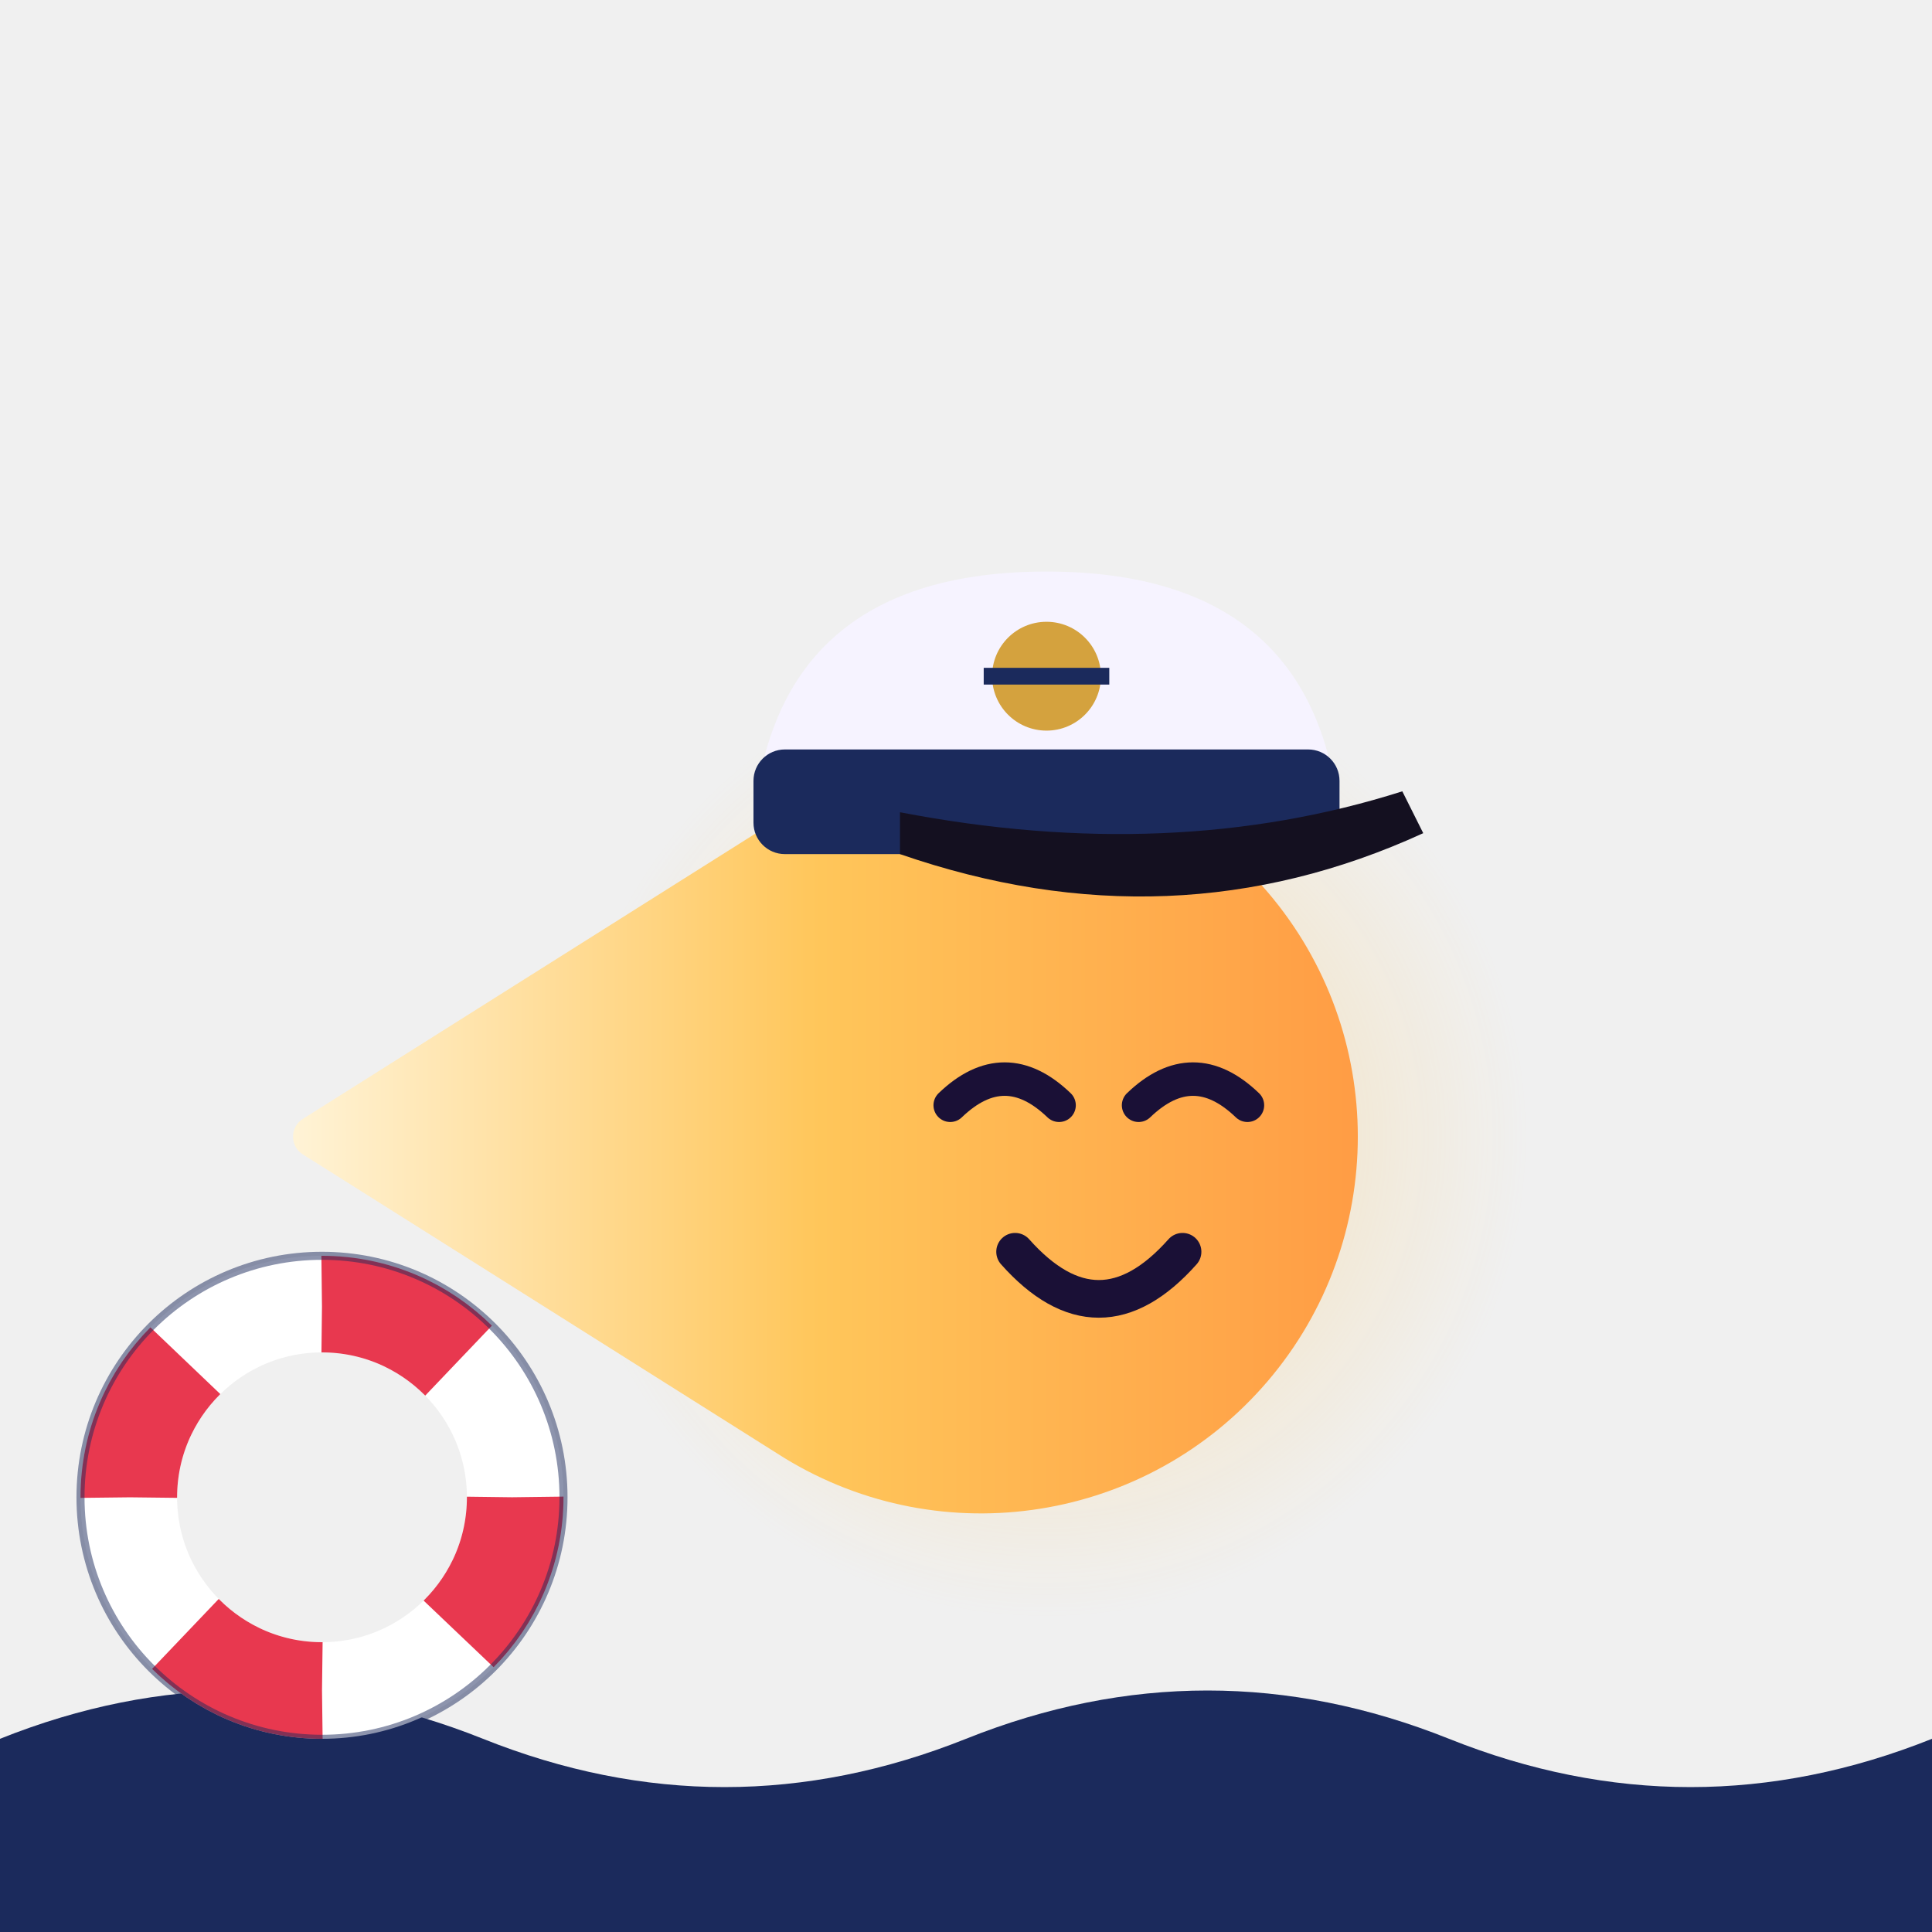
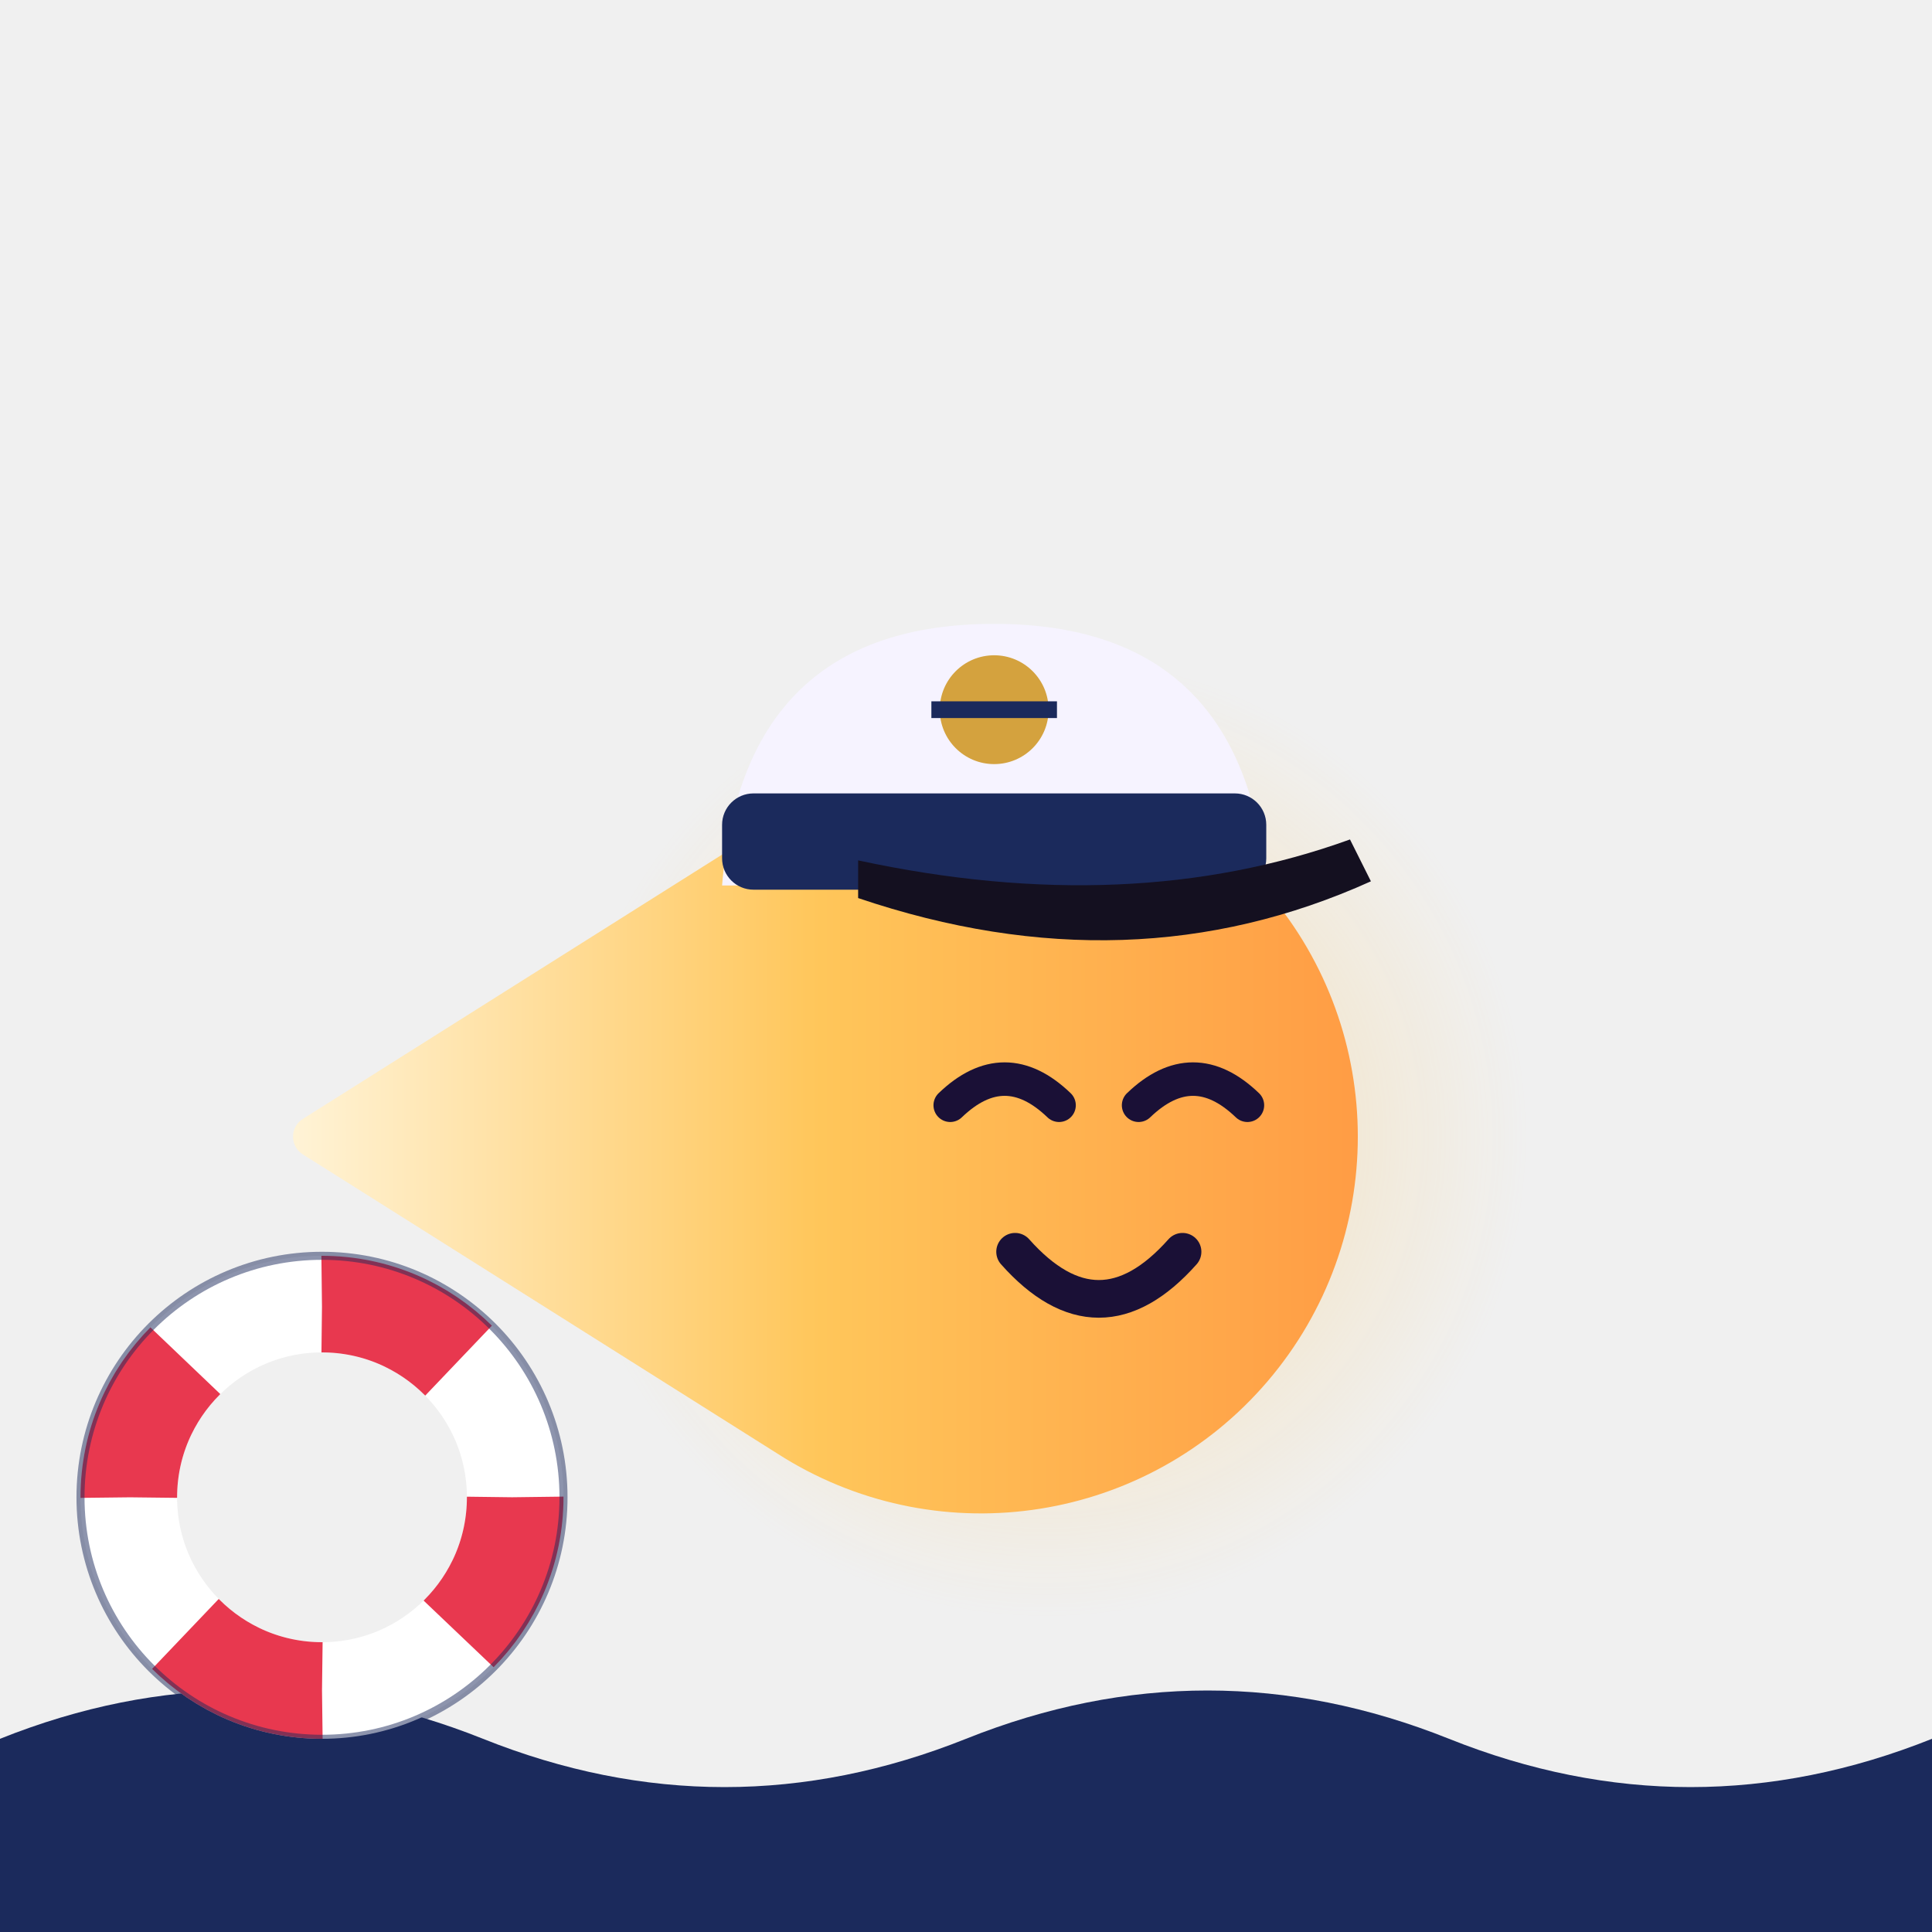
<svg xmlns="http://www.w3.org/2000/svg" viewBox="0 0 240 240" width="240" height="240">
  <path d="M0 216 Q30 204 60 216 T120 216 T180 216 T240 216 V240 H0Z" fill="#1b2a5c" />
  <g transform="translate(26 58) scale(2.6)">
    <defs>
      <linearGradient id="ge2f" gradientUnits="userSpaceOnUse" x1="4" y1="0" x2="60" y2="0">
        <stop offset="0" stop-color="#fff3d6" stop-opacity="1" />
        <stop offset="0.45" stop-color="#ffc65a" stop-opacity="1" />
        <stop offset="1" stop-color="#ff9440" stop-opacity="1" />
      </linearGradient>
      <radialGradient id="ge2g" gradientUnits="userSpaceOnUse" cx="40" cy="32" r="23">
        <stop offset="0" stop-color="#ffc65a" stop-opacity="0.45" />
        <stop offset="1" stop-color="#ffc65a" stop-opacity="0" />
      </radialGradient>
    </defs>
    <circle cx="40" cy="32" r="23" fill="url(#ge2g)" />
    <path d="M5 32 L28 17.5 A17 17 0 1 1 28 46.5 Z" fill="url(#ge2f)" stroke="url(#ge2f)" stroke-width="2" stroke-linejoin="round" />
    <path d="M35.4 30.5 Q38 28 40.6 30.5" fill="none" stroke="#1a1036" stroke-width="1.6" stroke-linecap="round" />
    <path d="M44.4 30.5 Q47 28 49.6 30.5" fill="none" stroke="#1a1036" stroke-width="1.6" stroke-linecap="round" />
    <path d="M38.5 37.5 Q42.5 42 46.5 37.5" fill="none" stroke="#1a1036" stroke-width="1.8" stroke-linecap="round" />
-     <path d="M26 17 Q27 5 40 5 Q53 5 54 17Z" fill="#f6f3ff" />
-     <rect x="26" y="13.5" width="28" height="5" rx="1.5" fill="#1b2a5c" />
-     <path d="M33 18.5 Q46 23 58 17.5 L57 15.5 Q46 19 33 16.5Z" fill="#141020" />
-     <circle cx="40" cy="10" r="2.6" fill="#d4a23e" />
-     <path d="M37 10 h6" stroke="#1b2a5c" stroke-width=".8" />
+     <path d="M24.5 20 Q25.5 7.5 37.5 7.5 Q49.5 7.5 50.5 20Z" fill="#f6f3ff" />
+     <rect x="24.5" y="15.6" width="26" height="4.6" rx="1.5" fill="#1b2a5c" />
+     <path d="M31 20.6 Q44 25 55.5 19.8 L54.5 17.8 Q44 21.6 31 18.8Z" fill="#141020" />
+     <circle cx="37.5" cy="11.6" r="2.6" fill="#d4a23e" />
+     <path d="M34.5 11.6 h6" stroke="#1b2a5c" stroke-width=".8" />
  </g>
  <g transform="translate(40 186)">
    <circle r="24" fill="none" stroke="#fff" stroke-width="12" />
    <circle r="24" fill="none" stroke="#e8384f" stroke-width="12" stroke-dasharray="18.85 18.85" />
    <circle r="30" fill="none" stroke="#1b2a5c" stroke-width="1" opacity=".5" />
  </g>
</svg>
